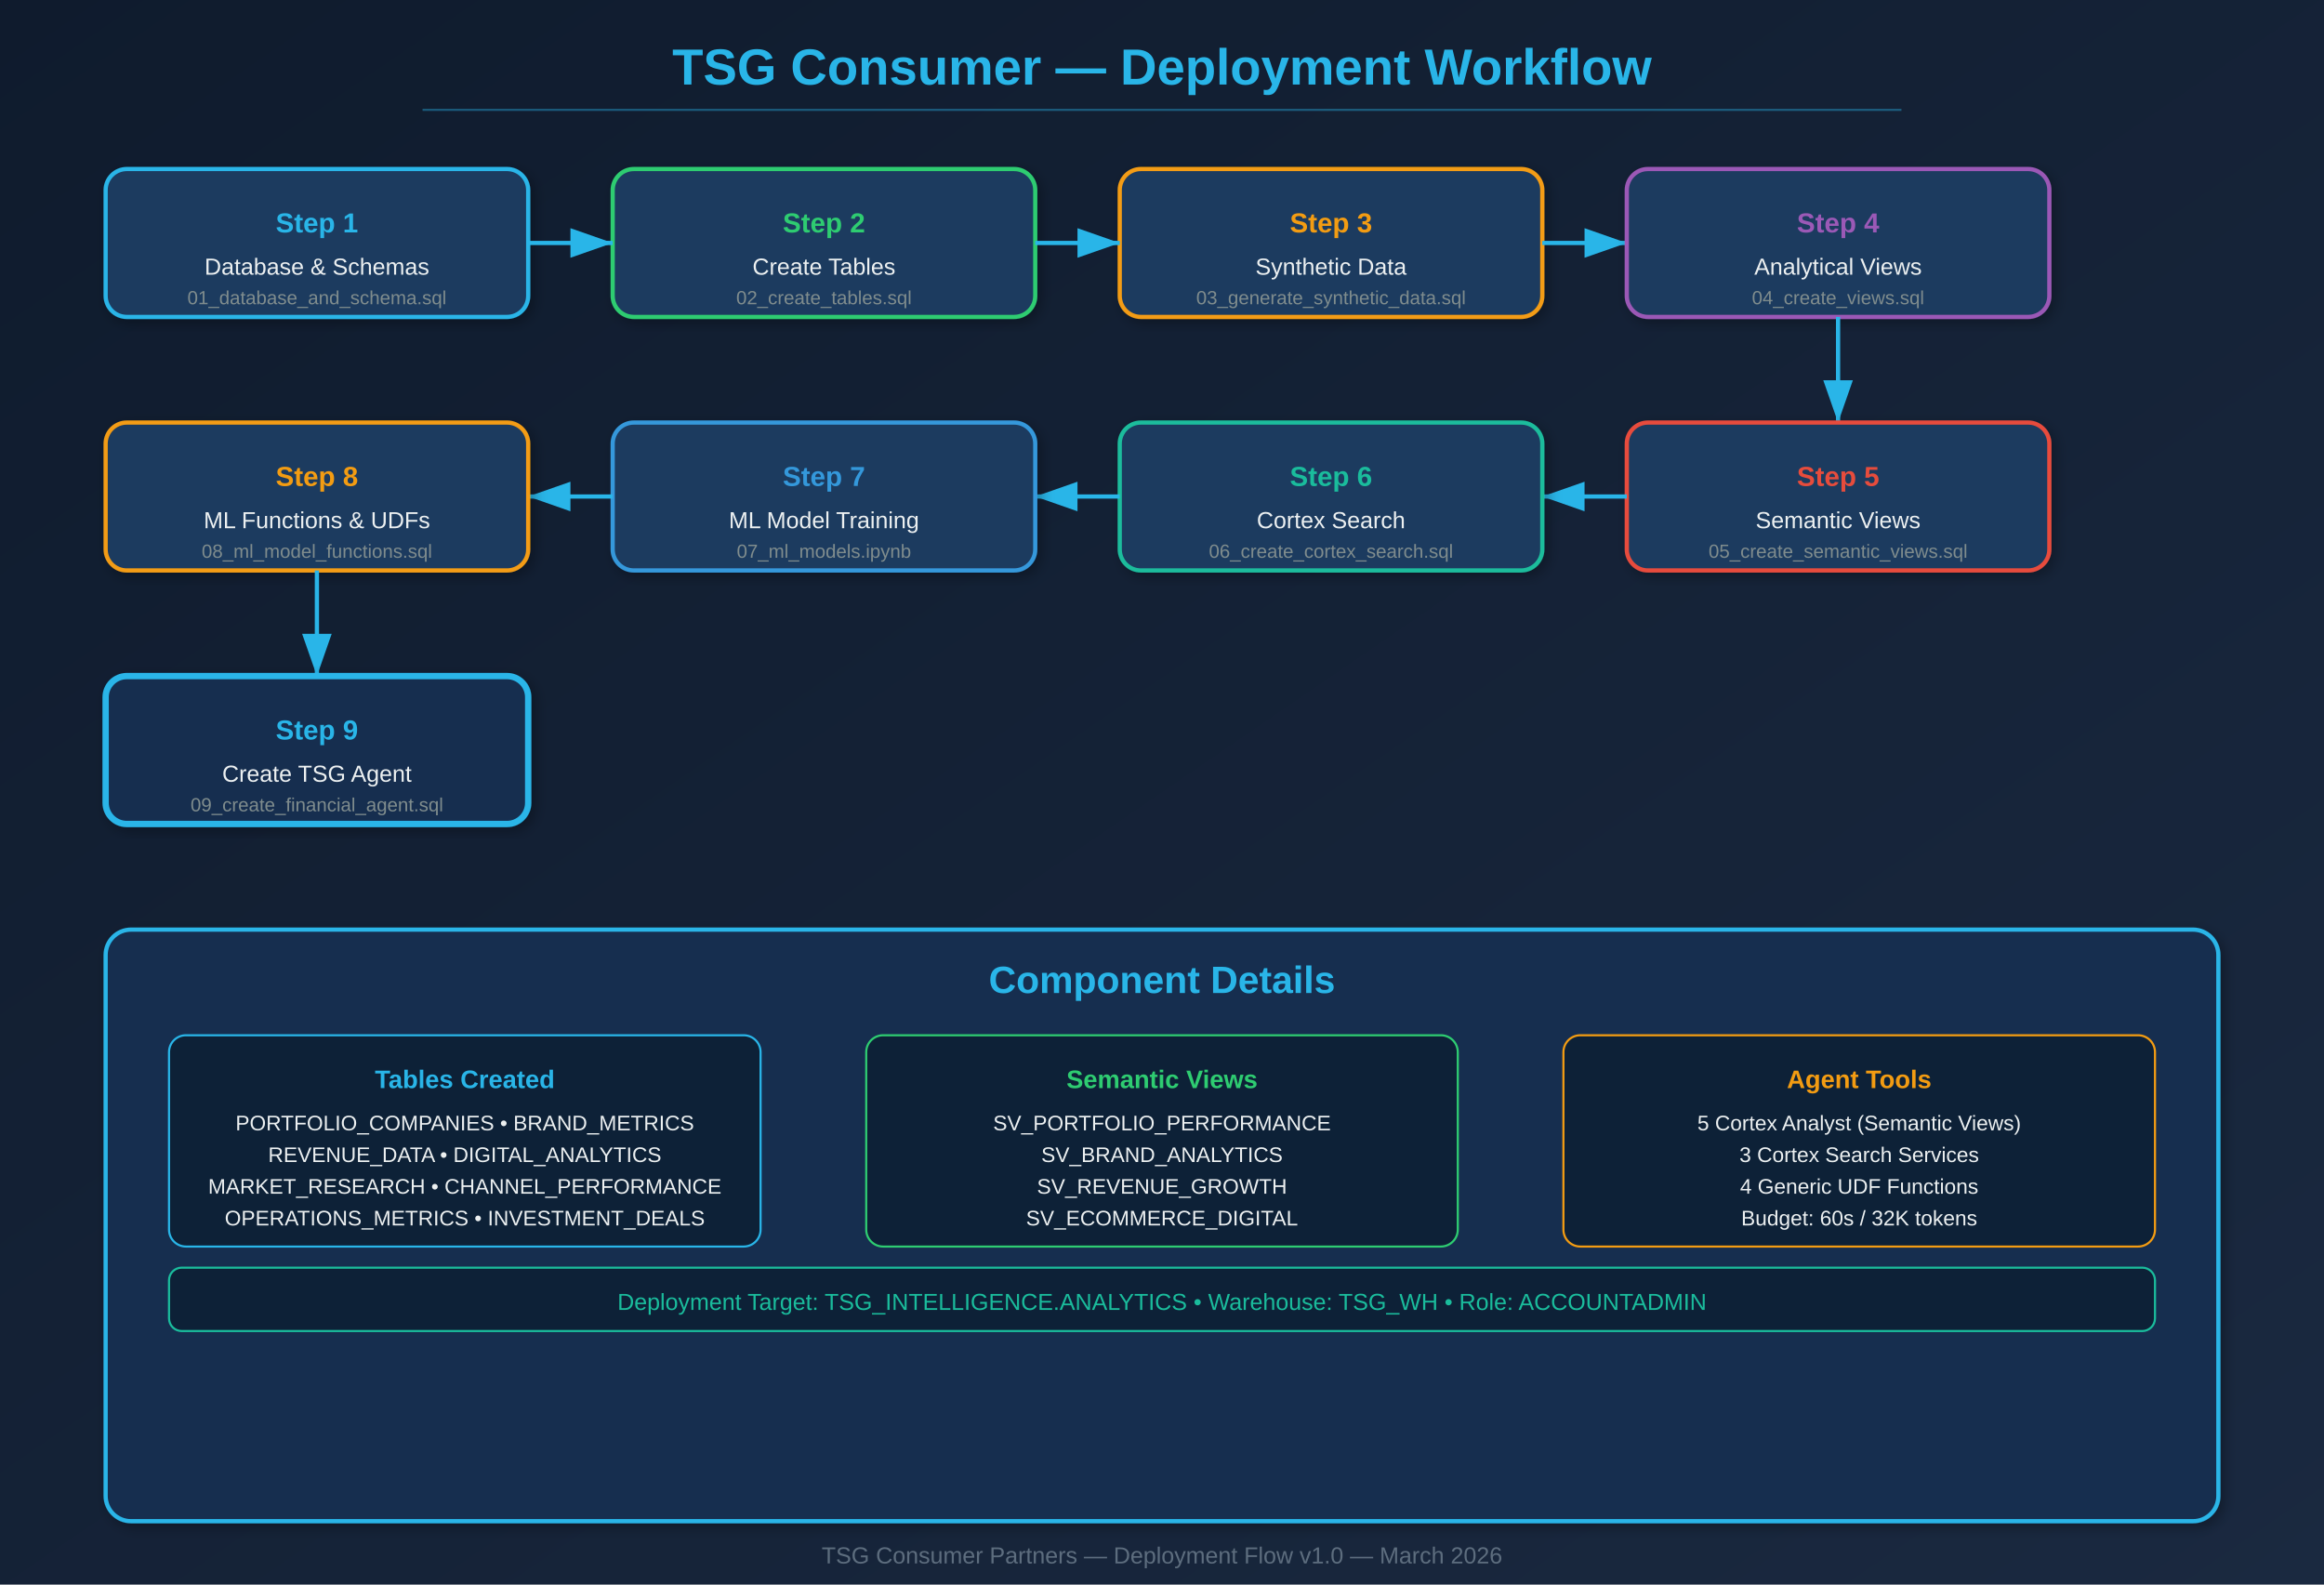
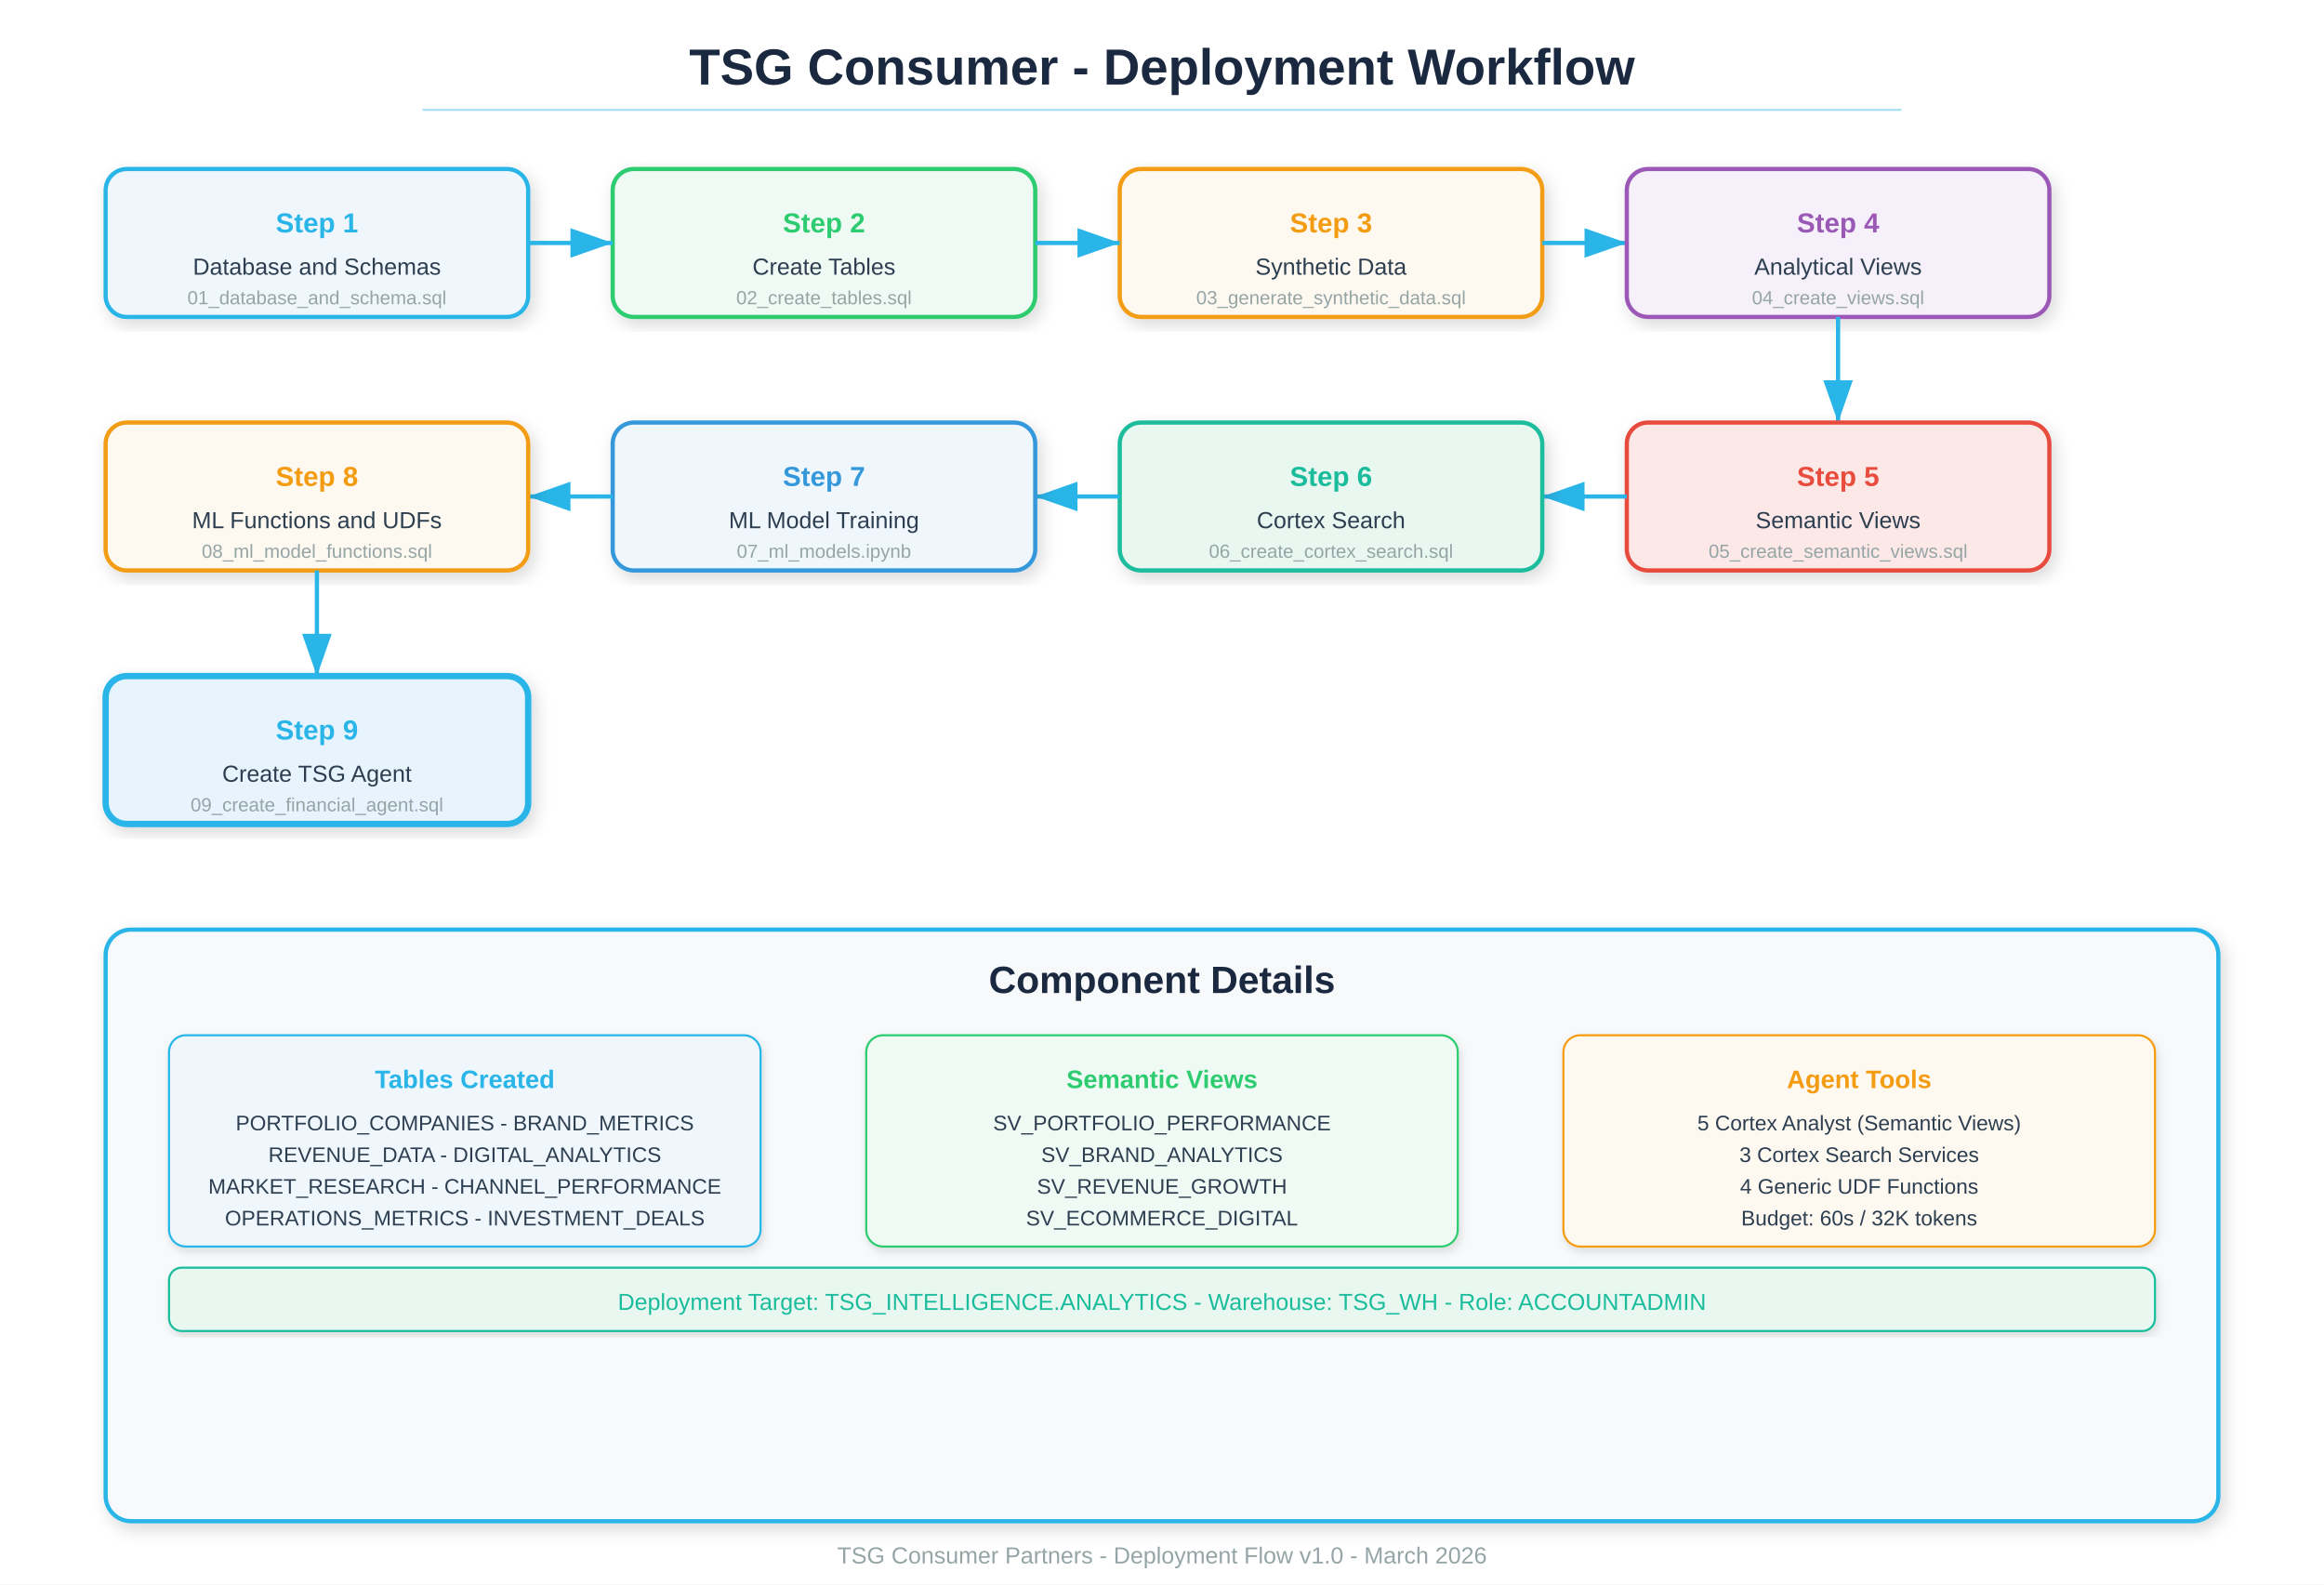
<svg xmlns="http://www.w3.org/2000/svg" viewBox="0 0 1100 750" font-family="Segoe UI, Arial, sans-serif">
  <defs>
-     <linearGradient id="bg2" x1="0%" y1="0%" x2="100%" y2="100%">
-       <stop offset="0%" style="stop-color:#0f1b2d;stop-opacity:1" />
-       <stop offset="100%" style="stop-color:#1a2940;stop-opacity:1" />
-     </linearGradient>
+     <filter id="shadow">
+       <feDropShadow dx="2" dy="3" stdDeviation="4" flood-opacity="0.15" />
+     </filter>
+     <filter id="shadowSm">
+       <feDropShadow dx="1" dy="2" stdDeviation="2" flood-opacity="0.12" />
+     </filter>
    <marker id="arr" markerWidth="10" markerHeight="7" refX="10" refY="3.5" orient="auto">
      <polygon points="0 0, 10 3.5, 0 7" fill="#29b5e8" />
    </marker>
-     <filter id="sh2">
-       <feDropShadow dx="2" dy="2" stdDeviation="3" flood-opacity="0.3" />
-     </filter>
  </defs>
-   <rect width="1100" height="750" fill="url(#bg2)" />
-   <text x="550" y="40" text-anchor="middle" fill="#29b5e8" font-size="24" font-weight="bold">TSG Consumer — Deployment Workflow</text>
+   <rect width="1100" height="750" fill="#ffffff" />
+   <text x="550" y="40" text-anchor="middle" fill="#1a2940" font-size="24" font-weight="bold">TSG Consumer - Deployment Workflow</text>
  <line x1="200" y1="52" x2="900" y2="52" stroke="#29b5e8" stroke-width="1" opacity="0.4" />
-   <rect x="50" y="80" width="200" height="70" rx="10" fill="#1e3a5f" stroke="#29b5e8" stroke-width="2" filter="url(#sh2)" />
+   <rect x="50" y="80" width="200" height="70" rx="10" fill="#f0f7fc" stroke="#29b5e8" stroke-width="2" filter="url(#shadow)" />
  <text x="150" y="110" text-anchor="middle" fill="#29b5e8" font-size="13" font-weight="bold">Step 1</text>
-   <text x="150" y="130" text-anchor="middle" fill="#ecf0f1" font-size="11">Database &amp; Schemas</text>
-   <text x="150" y="144" text-anchor="middle" fill="#7f8c8d" font-size="9">01_database_and_schema.sql</text>
-   <rect x="290" y="80" width="200" height="70" rx="10" fill="#1e3a5f" stroke="#2ecc71" stroke-width="2" filter="url(#sh2)" />
+   <text x="150" y="130" text-anchor="middle" fill="#2c3e50" font-size="11">Database and Schemas</text>
+   <text x="150" y="144" text-anchor="middle" fill="#95a5a6" font-size="9">01_database_and_schema.sql</text>
+   <rect x="290" y="80" width="200" height="70" rx="10" fill="#f0faf4" stroke="#2ecc71" stroke-width="2" filter="url(#shadow)" />
  <text x="390" y="110" text-anchor="middle" fill="#2ecc71" font-size="13" font-weight="bold">Step 2</text>
-   <text x="390" y="130" text-anchor="middle" fill="#ecf0f1" font-size="11">Create Tables</text>
-   <text x="390" y="144" text-anchor="middle" fill="#7f8c8d" font-size="9">02_create_tables.sql</text>
-   <rect x="530" y="80" width="200" height="70" rx="10" fill="#1e3a5f" stroke="#f39c12" stroke-width="2" filter="url(#sh2)" />
+   <text x="390" y="130" text-anchor="middle" fill="#2c3e50" font-size="11">Create Tables</text>
+   <text x="390" y="144" text-anchor="middle" fill="#95a5a6" font-size="9">02_create_tables.sql</text>
+   <rect x="530" y="80" width="200" height="70" rx="10" fill="#fef9f0" stroke="#f39c12" stroke-width="2" filter="url(#shadow)" />
  <text x="630" y="110" text-anchor="middle" fill="#f39c12" font-size="13" font-weight="bold">Step 3</text>
-   <text x="630" y="130" text-anchor="middle" fill="#ecf0f1" font-size="11">Synthetic Data</text>
-   <text x="630" y="144" text-anchor="middle" fill="#7f8c8d" font-size="9">03_generate_synthetic_data.sql</text>
+   <text x="630" y="130" text-anchor="middle" fill="#2c3e50" font-size="11">Synthetic Data</text>
+   <text x="630" y="144" text-anchor="middle" fill="#95a5a6" font-size="9">03_generate_synthetic_data.sql</text>
  <line x1="250" y1="115" x2="290" y2="115" stroke="#29b5e8" stroke-width="2" marker-end="url(#arr)" />
  <line x1="490" y1="115" x2="530" y2="115" stroke="#29b5e8" stroke-width="2" marker-end="url(#arr)" />
  <line x1="730" y1="115" x2="770" y2="115" stroke="#29b5e8" stroke-width="2" marker-end="url(#arr)" />
-   <rect x="770" y="80" width="200" height="70" rx="10" fill="#1e3a5f" stroke="#9b59b6" stroke-width="2" filter="url(#sh2)" />
+   <rect x="770" y="80" width="200" height="70" rx="10" fill="#f5f0fa" stroke="#9b59b6" stroke-width="2" filter="url(#shadow)" />
  <text x="870" y="110" text-anchor="middle" fill="#9b59b6" font-size="13" font-weight="bold">Step 4</text>
-   <text x="870" y="130" text-anchor="middle" fill="#ecf0f1" font-size="11">Analytical Views</text>
-   <text x="870" y="144" text-anchor="middle" fill="#7f8c8d" font-size="9">04_create_views.sql</text>
+   <text x="870" y="130" text-anchor="middle" fill="#2c3e50" font-size="11">Analytical Views</text>
+   <text x="870" y="144" text-anchor="middle" fill="#95a5a6" font-size="9">04_create_views.sql</text>
  <line x1="870" y1="150" x2="870" y2="200" stroke="#29b5e8" stroke-width="2" marker-end="url(#arr)" />
-   <rect x="770" y="200" width="200" height="70" rx="10" fill="#1e3a5f" stroke="#e74c3c" stroke-width="2" filter="url(#sh2)" />
+   <rect x="770" y="200" width="200" height="70" rx="10" fill="#fde8e8" stroke="#e74c3c" stroke-width="2" filter="url(#shadow)" />
  <text x="870" y="230" text-anchor="middle" fill="#e74c3c" font-size="13" font-weight="bold">Step 5</text>
-   <text x="870" y="250" text-anchor="middle" fill="#ecf0f1" font-size="11">Semantic Views</text>
-   <text x="870" y="264" text-anchor="middle" fill="#7f8c8d" font-size="9">05_create_semantic_views.sql</text>
+   <text x="870" y="250" text-anchor="middle" fill="#2c3e50" font-size="11">Semantic Views</text>
+   <text x="870" y="264" text-anchor="middle" fill="#95a5a6" font-size="9">05_create_semantic_views.sql</text>
  <line x1="770" y1="235" x2="730" y2="235" stroke="#29b5e8" stroke-width="2" marker-end="url(#arr)" />
-   <rect x="530" y="200" width="200" height="70" rx="10" fill="#1e3a5f" stroke="#1abc9c" stroke-width="2" filter="url(#sh2)" />
+   <rect x="530" y="200" width="200" height="70" rx="10" fill="#e8f8f0" stroke="#1abc9c" stroke-width="2" filter="url(#shadow)" />
  <text x="630" y="230" text-anchor="middle" fill="#1abc9c" font-size="13" font-weight="bold">Step 6</text>
-   <text x="630" y="250" text-anchor="middle" fill="#ecf0f1" font-size="11">Cortex Search</text>
-   <text x="630" y="264" text-anchor="middle" fill="#7f8c8d" font-size="9">06_create_cortex_search.sql</text>
+   <text x="630" y="250" text-anchor="middle" fill="#2c3e50" font-size="11">Cortex Search</text>
+   <text x="630" y="264" text-anchor="middle" fill="#95a5a6" font-size="9">06_create_cortex_search.sql</text>
  <line x1="530" y1="235" x2="490" y2="235" stroke="#29b5e8" stroke-width="2" marker-end="url(#arr)" />
-   <rect x="290" y="200" width="200" height="70" rx="10" fill="#1e3a5f" stroke="#3498db" stroke-width="2" filter="url(#sh2)" />
+   <rect x="290" y="200" width="200" height="70" rx="10" fill="#f0f7fc" stroke="#3498db" stroke-width="2" filter="url(#shadow)" />
  <text x="390" y="230" text-anchor="middle" fill="#3498db" font-size="13" font-weight="bold">Step 7</text>
-   <text x="390" y="250" text-anchor="middle" fill="#ecf0f1" font-size="11">ML Model Training</text>
-   <text x="390" y="264" text-anchor="middle" fill="#7f8c8d" font-size="9">07_ml_models.ipynb</text>
+   <text x="390" y="250" text-anchor="middle" fill="#2c3e50" font-size="11">ML Model Training</text>
+   <text x="390" y="264" text-anchor="middle" fill="#95a5a6" font-size="9">07_ml_models.ipynb</text>
  <line x1="290" y1="235" x2="250" y2="235" stroke="#29b5e8" stroke-width="2" marker-end="url(#arr)" />
-   <rect x="50" y="200" width="200" height="70" rx="10" fill="#1e3a5f" stroke="#f39c12" stroke-width="2" filter="url(#sh2)" />
+   <rect x="50" y="200" width="200" height="70" rx="10" fill="#fef9f0" stroke="#f39c12" stroke-width="2" filter="url(#shadow)" />
  <text x="150" y="230" text-anchor="middle" fill="#f39c12" font-size="13" font-weight="bold">Step 8</text>
-   <text x="150" y="250" text-anchor="middle" fill="#ecf0f1" font-size="11">ML Functions &amp; UDFs</text>
-   <text x="150" y="264" text-anchor="middle" fill="#7f8c8d" font-size="9">08_ml_model_functions.sql</text>
+   <text x="150" y="250" text-anchor="middle" fill="#2c3e50" font-size="11">ML Functions and UDFs</text>
+   <text x="150" y="264" text-anchor="middle" fill="#95a5a6" font-size="9">08_ml_model_functions.sql</text>
  <line x1="150" y1="270" x2="150" y2="320" stroke="#29b5e8" stroke-width="2" marker-end="url(#arr)" />
-   <rect x="50" y="320" width="200" height="70" rx="10" fill="#162d50" stroke="#29b5e8" stroke-width="3" filter="url(#sh2)" />
+   <rect x="50" y="320" width="200" height="70" rx="10" fill="#e8f4fd" stroke="#29b5e8" stroke-width="3" filter="url(#shadow)" />
  <text x="150" y="350" text-anchor="middle" fill="#29b5e8" font-size="13" font-weight="bold">Step 9</text>
-   <text x="150" y="370" text-anchor="middle" fill="#ecf0f1" font-size="11">Create TSG Agent</text>
-   <text x="150" y="384" text-anchor="middle" fill="#7f8c8d" font-size="9">09_create_financial_agent.sql</text>
-   <rect x="50" y="440" width="1000" height="280" rx="12" fill="#162d50" stroke="#29b5e8" stroke-width="2" filter="url(#sh2)" />
-   <text x="550" y="470" text-anchor="middle" fill="#29b5e8" font-size="18" font-weight="bold">Component Details</text>
-   <rect x="80" y="490" width="280" height="100" rx="8" fill="#0d2137" stroke="#29b5e8" stroke-width="1" />
+   <text x="150" y="370" text-anchor="middle" fill="#2c3e50" font-size="11">Create TSG Agent</text>
+   <text x="150" y="384" text-anchor="middle" fill="#95a5a6" font-size="9">09_create_financial_agent.sql</text>
+   <rect x="50" y="440" width="1000" height="280" rx="12" fill="#f8f9fa" stroke="#29b5e8" stroke-width="2" filter="url(#shadow)" />
+   <text x="550" y="470" text-anchor="middle" fill="#1a2940" font-size="18" font-weight="bold">Component Details</text>
+   <rect x="80" y="490" width="280" height="100" rx="8" fill="#f0f7fc" stroke="#29b5e8" stroke-width="1" filter="url(#shadowSm)" />
  <text x="220" y="515" text-anchor="middle" fill="#29b5e8" font-size="12" font-weight="bold">Tables Created</text>
-   <text x="220" y="535" text-anchor="middle" fill="#ecf0f1" font-size="10">PORTFOLIO_COMPANIES • BRAND_METRICS</text>
-   <text x="220" y="550" text-anchor="middle" fill="#ecf0f1" font-size="10">REVENUE_DATA • DIGITAL_ANALYTICS</text>
-   <text x="220" y="565" text-anchor="middle" fill="#ecf0f1" font-size="10">MARKET_RESEARCH • CHANNEL_PERFORMANCE</text>
-   <text x="220" y="580" text-anchor="middle" fill="#ecf0f1" font-size="10">OPERATIONS_METRICS • INVESTMENT_DEALS</text>
-   <rect x="410" y="490" width="280" height="100" rx="8" fill="#0d2137" stroke="#2ecc71" stroke-width="1" />
+   <text x="220" y="535" text-anchor="middle" fill="#2c3e50" font-size="10">PORTFOLIO_COMPANIES - BRAND_METRICS</text>
+   <text x="220" y="550" text-anchor="middle" fill="#2c3e50" font-size="10">REVENUE_DATA - DIGITAL_ANALYTICS</text>
+   <text x="220" y="565" text-anchor="middle" fill="#2c3e50" font-size="10">MARKET_RESEARCH - CHANNEL_PERFORMANCE</text>
+   <text x="220" y="580" text-anchor="middle" fill="#2c3e50" font-size="10">OPERATIONS_METRICS - INVESTMENT_DEALS</text>
+   <rect x="410" y="490" width="280" height="100" rx="8" fill="#f0faf4" stroke="#2ecc71" stroke-width="1" filter="url(#shadowSm)" />
  <text x="550" y="515" text-anchor="middle" fill="#2ecc71" font-size="12" font-weight="bold">Semantic Views</text>
-   <text x="550" y="535" text-anchor="middle" fill="#ecf0f1" font-size="10">SV_PORTFOLIO_PERFORMANCE</text>
-   <text x="550" y="550" text-anchor="middle" fill="#ecf0f1" font-size="10">SV_BRAND_ANALYTICS</text>
-   <text x="550" y="565" text-anchor="middle" fill="#ecf0f1" font-size="10">SV_REVENUE_GROWTH</text>
-   <text x="550" y="580" text-anchor="middle" fill="#ecf0f1" font-size="10">SV_ECOMMERCE_DIGITAL</text>
-   <rect x="740" y="490" width="280" height="100" rx="8" fill="#0d2137" stroke="#f39c12" stroke-width="1" />
+   <text x="550" y="535" text-anchor="middle" fill="#2c3e50" font-size="10">SV_PORTFOLIO_PERFORMANCE</text>
+   <text x="550" y="550" text-anchor="middle" fill="#2c3e50" font-size="10">SV_BRAND_ANALYTICS</text>
+   <text x="550" y="565" text-anchor="middle" fill="#2c3e50" font-size="10">SV_REVENUE_GROWTH</text>
+   <text x="550" y="580" text-anchor="middle" fill="#2c3e50" font-size="10">SV_ECOMMERCE_DIGITAL</text>
+   <rect x="740" y="490" width="280" height="100" rx="8" fill="#fef9f0" stroke="#f39c12" stroke-width="1" filter="url(#shadowSm)" />
  <text x="880" y="515" text-anchor="middle" fill="#f39c12" font-size="12" font-weight="bold">Agent Tools</text>
-   <text x="880" y="535" text-anchor="middle" fill="#ecf0f1" font-size="10">5 Cortex Analyst (Semantic Views)</text>
-   <text x="880" y="550" text-anchor="middle" fill="#ecf0f1" font-size="10">3 Cortex Search Services</text>
-   <text x="880" y="565" text-anchor="middle" fill="#ecf0f1" font-size="10">4 Generic UDF Functions</text>
-   <text x="880" y="580" text-anchor="middle" fill="#ecf0f1" font-size="10">Budget: 60s / 32K tokens</text>
-   <rect x="80" y="600" width="940" height="30" rx="6" fill="#0d2137" stroke="#1abc9c" stroke-width="1" />
-   <text x="550" y="620" text-anchor="middle" fill="#1abc9c" font-size="11">Deployment Target: TSG_INTELLIGENCE.ANALYTICS • Warehouse: TSG_WH • Role: ACCOUNTADMIN</text>
-   <text x="550" y="740" text-anchor="middle" fill="#5d6d7e" font-size="11">TSG Consumer Partners — Deployment Flow v1.0 — March 2026</text>
+   <text x="880" y="535" text-anchor="middle" fill="#2c3e50" font-size="10">5 Cortex Analyst (Semantic Views)</text>
+   <text x="880" y="550" text-anchor="middle" fill="#2c3e50" font-size="10">3 Cortex Search Services</text>
+   <text x="880" y="565" text-anchor="middle" fill="#2c3e50" font-size="10">4 Generic UDF Functions</text>
+   <text x="880" y="580" text-anchor="middle" fill="#2c3e50" font-size="10">Budget: 60s / 32K tokens</text>
+   <rect x="80" y="600" width="940" height="30" rx="6" fill="#e8f8f0" stroke="#1abc9c" stroke-width="1" filter="url(#shadowSm)" />
+   <text x="550" y="620" text-anchor="middle" fill="#1abc9c" font-size="11">Deployment Target: TSG_INTELLIGENCE.ANALYTICS - Warehouse: TSG_WH - Role: ACCOUNTADMIN</text>
+   <text x="550" y="740" text-anchor="middle" fill="#95a5a6" font-size="11">TSG Consumer Partners - Deployment Flow v1.0 - March 2026</text>
</svg>
